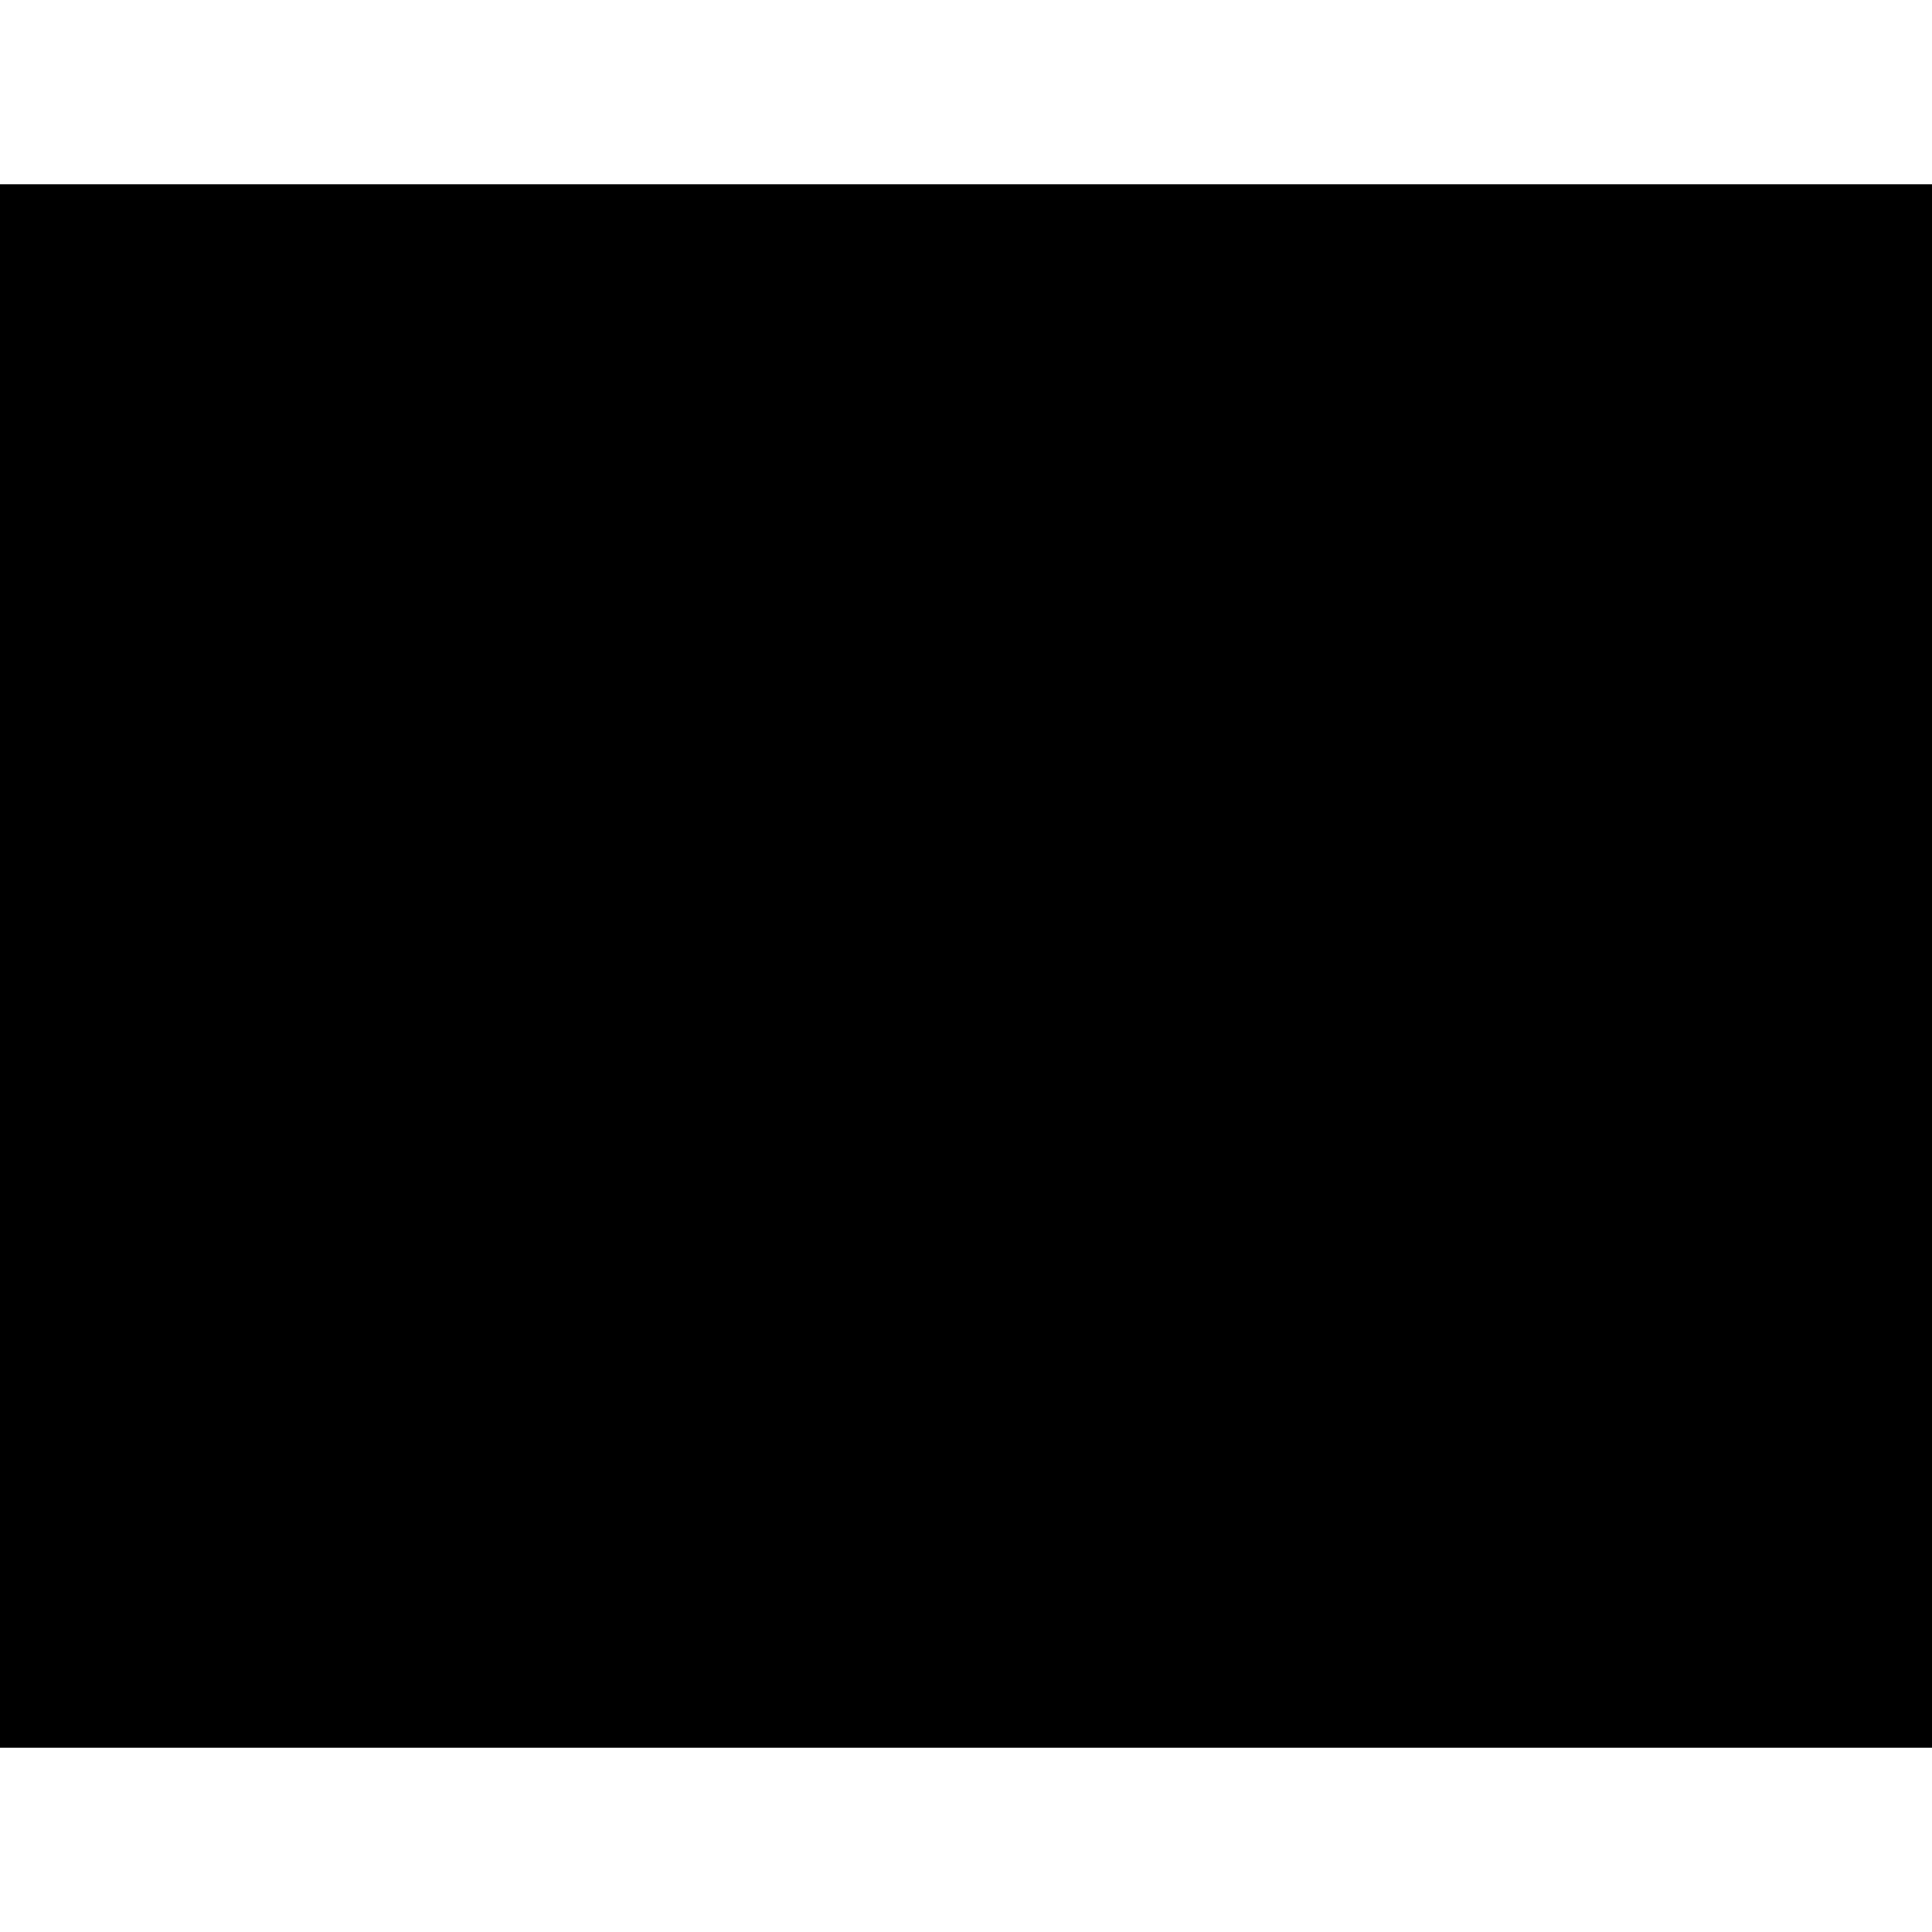
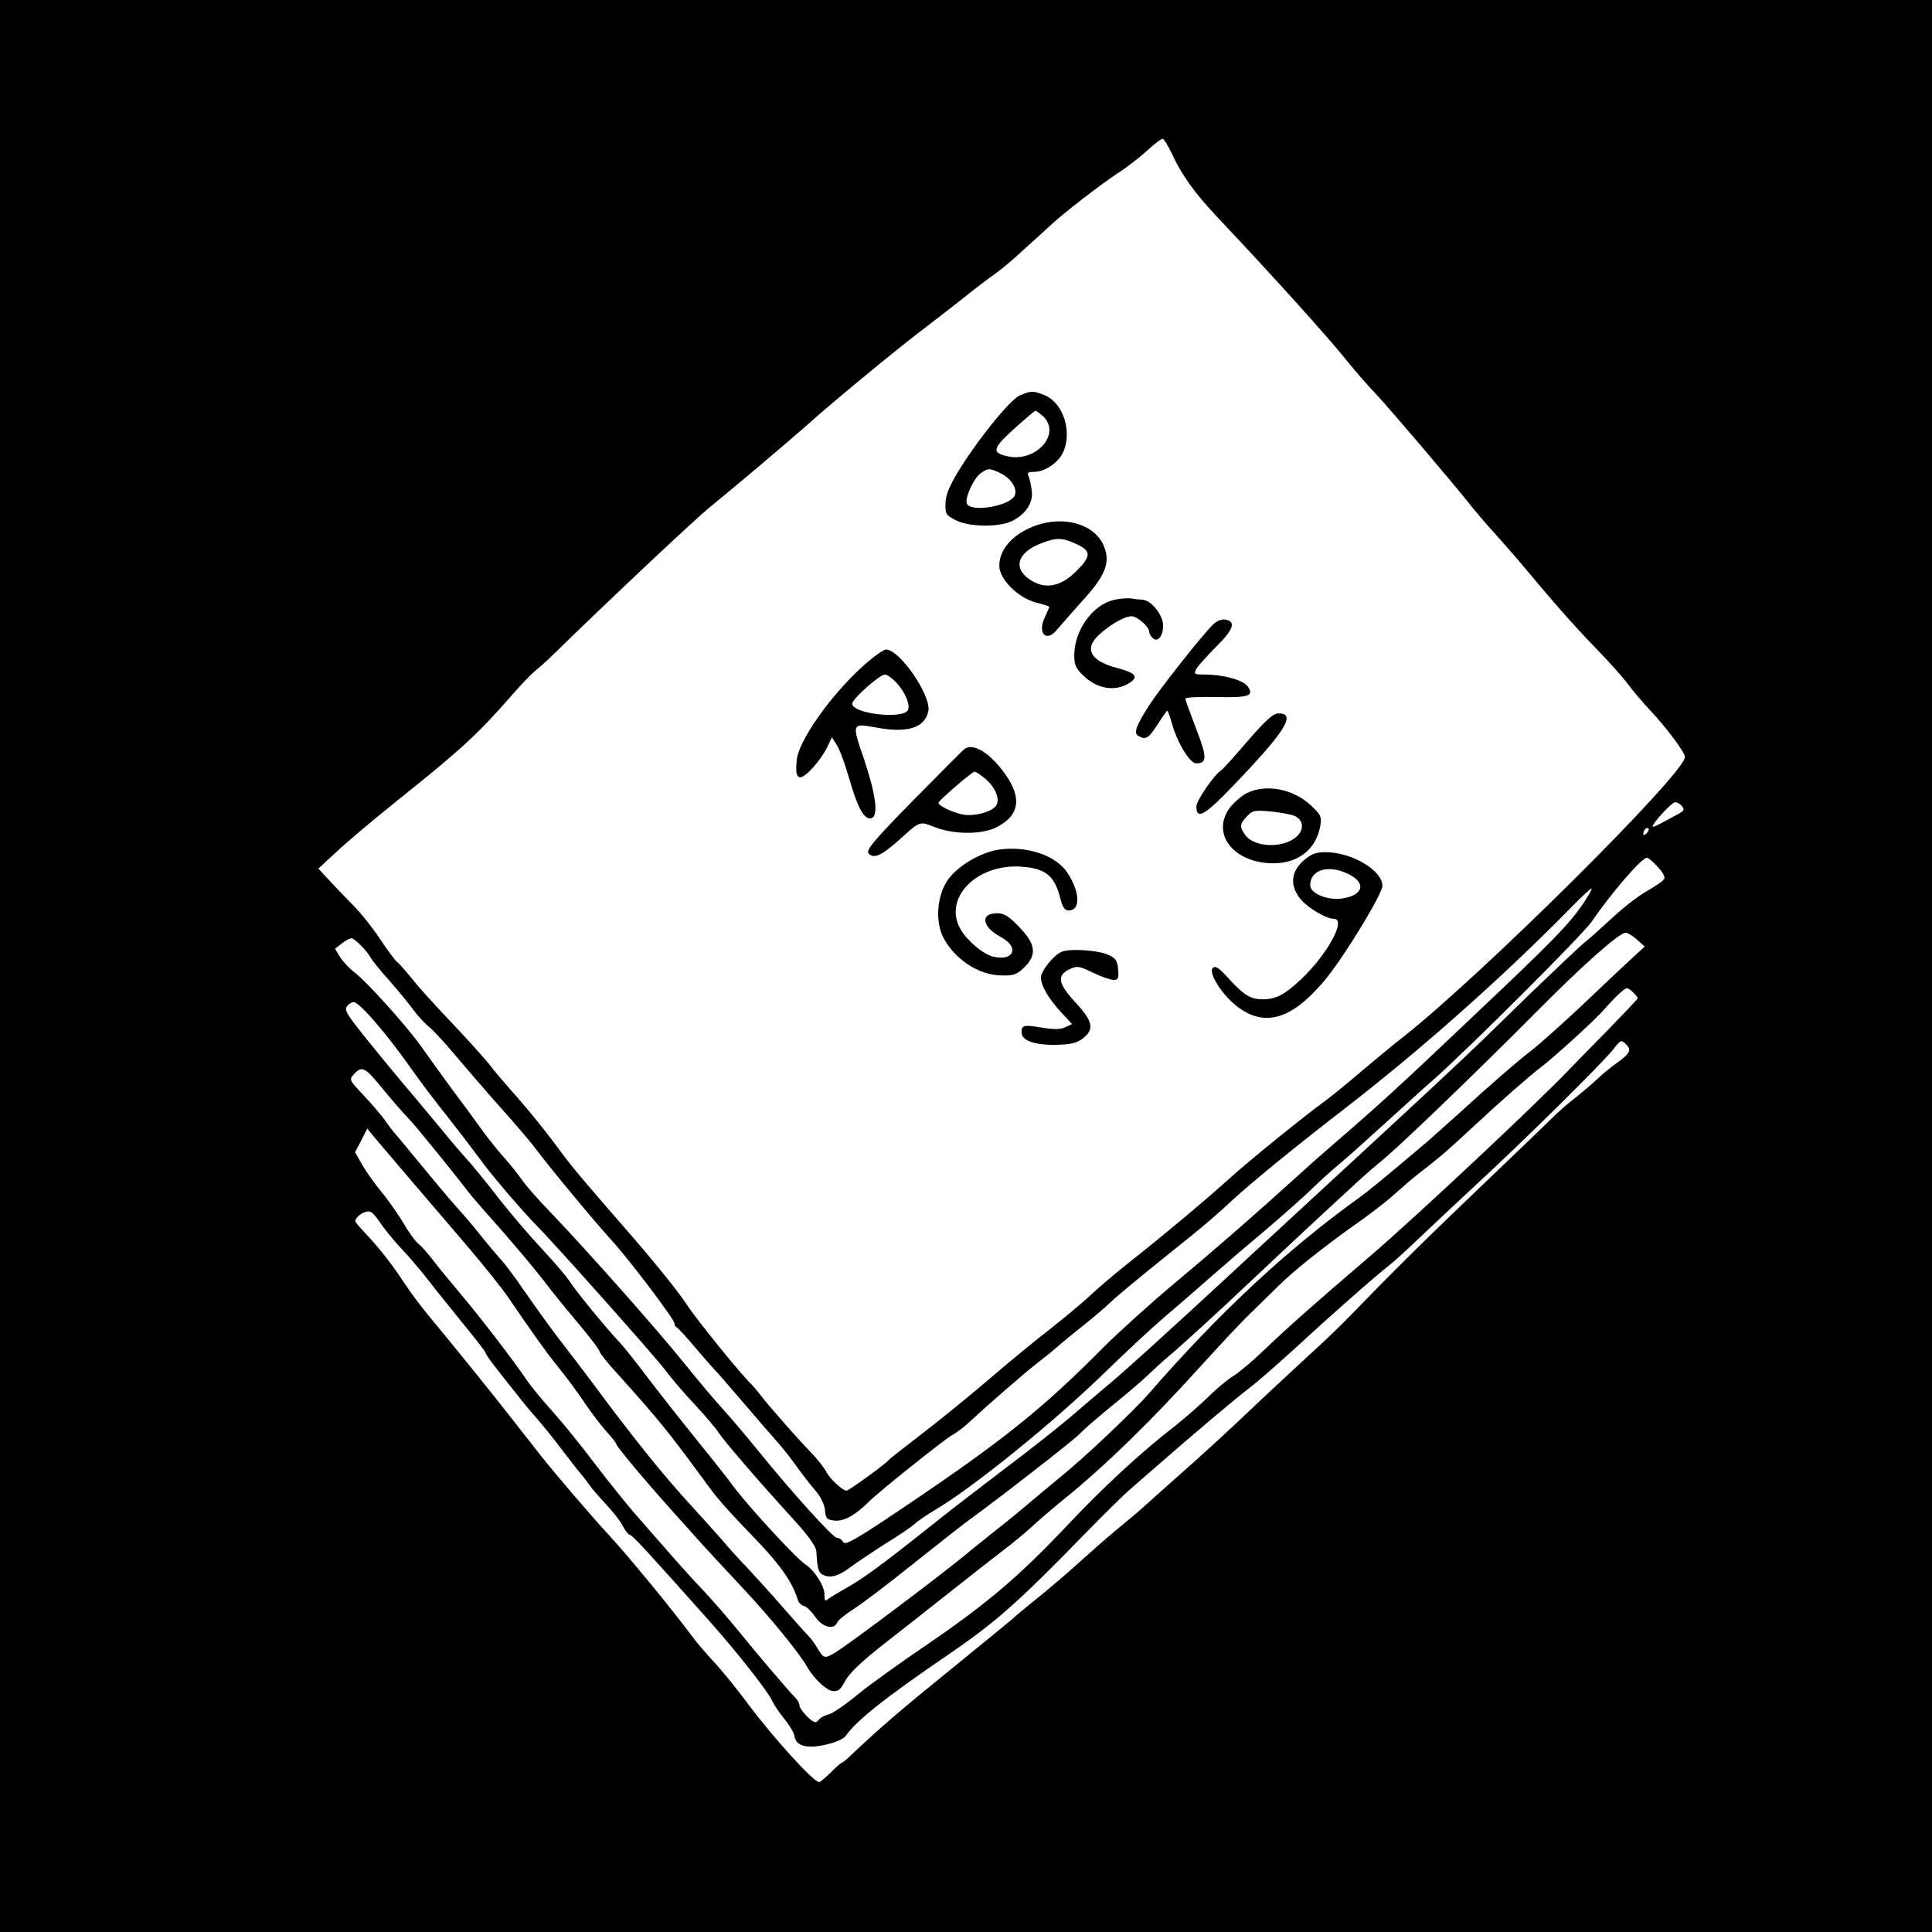
- <svg xmlns="http://www.w3.org/2000/svg" version="1.0" width="860pt" height="860pt" viewBox="0 0 860 860" preserveAspectRatio="xMidYMid meet">
-   <g transform="translate(0,860) scale(0.1,-0.1)" fill="#000000" stroke="none">
-     <path d="M0 4300 l0 -3480 4300 0 4300 0 0 3480 0 3480 -4300 0 -4300 0 0 -3480z" />
+ <svg xmlns="http://www.w3.org/2000/svg" version="1.0" width="696pt" height="696pt" viewBox="0 0 696 696" preserveAspectRatio="xMidYMid meet">
+   <g transform="translate(0,696) scale(0.1,-0.1)" fill="#000000" stroke="none">
+     <path d="M0 3480 l0 -3480 3480 0 3480 0 0 3480 0 3480 -3480 0 -3480 0 0 -3480z m4221 2928 c36 -79 83 -144 168 -234 192 -203 401 -435 466 -517 22 -28 70 -83 106 -121 59 -64 287 -332 348 -410 14 -17 45 -54 70 -81 25 -28 65 -73 88 -100 132 -158 195 -230 277 -315 51 -52 105 -113 121 -135 16 -22 50 -62 76 -90 59 -62 129 -155 129 -172 0 -59 -729 -783 -1013 -1007 -34 -26 -102 -83 -152 -125 -49 -42 -108 -90 -130 -106 -86 -63 -279 -220 -343 -278 -85 -77 -250 -215 -362 -303 -47 -37 -107 -88 -135 -114 -27 -26 -93 -81 -146 -123 -53 -41 -157 -126 -230 -189 -74 -63 -183 -152 -244 -198 -60 -46 -112 -87 -115 -91 -8 -12 -142 -109 -150 -109 -15 0 -61 43 -74 69 -8 15 -32 45 -53 67 -48 49 -154 170 -184 209 -13 17 -26 32 -29 35 -33 29 -203 239 -237 292 -24 37 -109 144 -189 236 -214 246 -225 260 -289 347 -33 44 -91 116 -130 160 -39 44 -87 100 -106 125 -20 25 -81 92 -136 150 -55 58 -119 128 -141 157 -23 28 -46 54 -52 58 -6 4 -32 39 -58 78 -26 40 -71 97 -101 127 -30 30 -70 72 -89 93 l-35 38 54 50 c49 46 131 115 229 194 234 187 289 238 418 385 31 36 68 74 82 85 14 11 41 35 61 55 210 205 509 486 565 532 73 59 287 239 364 308 96 85 294 248 394 325 43 33 113 87 155 120 42 34 92 72 111 85 19 13 67 52 105 88 39 35 84 76 100 91 51 47 177 144 240 186 33 21 81 58 107 82 26 24 51 43 56 43 5 0 19 -23 33 -52z m1838 -2352 c10 -12 8 -17 -11 -27 -13 -7 -38 -21 -57 -31 -18 -10 -35 -18 -37 -16 -6 7 68 88 81 88 7 0 18 -6 24 -14z m-127 -98 c-7 -7 -12 -8 -12 -2 0 14 12 26 19 19 2 -3 -1 -11 -7 -17z m39 -120 c17 -17 28 -37 25 -43 -2 -7 -31 -27 -63 -45 -32 -18 -87 -61 -123 -95 -36 -33 -81 -74 -100 -89 -19 -15 -109 -101 -201 -189 -202 -198 -244 -238 -534 -506 -126 -117 -280 -258 -340 -314 -61 -56 -162 -150 -225 -208 -186 -172 -339 -311 -399 -362 -31 -26 -94 -80 -141 -120 -47 -41 -157 -128 -245 -194 -88 -67 -191 -146 -230 -177 -222 -177 -285 -223 -357 -263 -21 -12 -46 -27 -54 -33 -12 -10 -14 -7 -14 18 0 28 -36 85 -67 105 -33 21 -197 199 -257 277 -22 31 -86 111 -141 179 -55 68 -133 167 -173 220 -40 53 -83 107 -96 121 -53 56 -160 187 -181 220 -12 19 -58 73 -102 120 -44 47 -115 130 -158 185 -42 55 -94 118 -114 140 -20 22 -57 65 -81 95 -25 30 -70 84 -100 120 -69 81 -173 207 -223 272 -30 40 -36 53 -26 64 6 8 17 14 23 14 21 0 120 -115 211 -245 27 -38 83 -113 125 -165 41 -52 93 -120 115 -150 40 -57 156 -192 209 -246 63 -63 426 -471 463 -520 21 -29 69 -85 107 -125 38 -41 76 -86 85 -100 18 -29 144 -175 269 -312 55 -60 82 -99 83 -116 3 -58 7 -74 20 -82 26 -16 57 -9 101 24 24 18 81 56 128 86 47 29 94 61 105 71 11 10 45 34 76 52 135 80 418 309 598 483 80 78 180 171 221 206 41 35 91 78 109 94 19 17 58 50 86 75 28 25 105 91 171 146 65 56 144 125 174 155 30 29 69 64 86 78 18 14 94 82 170 151 76 69 153 139 172 155 137 121 545 529 577 576 68 100 179 229 198 229 5 0 22 -14 38 -32z m-269 -135 c-49 -72 -110 -135 -378 -388 -282 -268 -362 -341 -540 -494 -21 -18 -75 -66 -119 -106 -149 -135 -291 -259 -441 -384 -82 -69 -194 -170 -249 -225 -221 -223 -364 -337 -719 -576 -172 -116 -211 -138 -218 -126 -5 9 -15 16 -23 16 -14 0 -161 162 -288 319 -43 53 -99 119 -124 146 -26 28 -90 104 -143 170 -101 125 -347 402 -479 540 -43 44 -88 96 -101 115 -13 19 -42 55 -64 80 -23 25 -61 73 -86 108 -25 35 -71 98 -103 140 -31 42 -79 109 -106 147 -54 77 -198 237 -245 273 -16 12 -39 36 -50 53 l-19 31 24 19 c13 10 29 19 35 19 11 0 56 -45 70 -71 5 -9 35 -47 68 -83 32 -37 71 -84 86 -105 15 -21 40 -47 54 -59 15 -11 57 -57 94 -101 37 -44 112 -131 167 -193 56 -62 114 -131 130 -153 43 -58 211 -261 270 -325 61 -67 225 -283 225 -298 0 -6 3 -12 8 -14 4 -1 34 -34 67 -73 32 -38 70 -81 83 -94 12 -14 55 -63 95 -110 40 -47 89 -104 109 -126 20 -22 54 -64 75 -94 21 -29 52 -70 70 -90 19 -22 33 -50 35 -71 3 -31 6 -35 36 -38 32 -3 74 20 122 68 37 37 274 226 300 240 16 8 48 33 72 56 61 57 196 174 238 206 19 15 47 37 62 50 32 28 48 41 113 93 28 22 66 55 85 73 32 30 91 79 294 242 38 30 104 87 145 126 71 65 226 192 401 327 276 213 571 474 825 733 33 34 64 62 68 63 4 0 -10 -25 -31 -56z m195 -128 l28 -25 -50 -46 c-27 -25 -106 -99 -175 -165 -69 -65 -150 -137 -180 -161 -57 -44 -145 -120 -274 -238 -40 -36 -85 -76 -101 -90 -151 -128 -213 -179 -249 -205 -259 -186 -505 -415 -756 -704 -55 -63 -234 -233 -320 -302 -25 -20 -73 -61 -108 -90 -35 -30 -91 -76 -125 -102 -34 -27 -73 -59 -87 -70 -83 -71 -452 -349 -497 -374 -32 -18 -36 -17 -57 17 -9 17 -25 38 -35 48 -9 9 -50 55 -91 102 -41 47 -98 110 -126 140 -29 30 -72 77 -95 105 -24 27 -73 82 -109 121 -94 103 -173 200 -301 369 -61 83 -140 186 -174 230 -34 44 -89 121 -123 170 -34 50 -74 104 -90 120 -15 17 -45 53 -67 80 -22 28 -57 70 -80 95 -57 65 -81 94 -160 190 -38 47 -72 87 -75 90 -3 3 -17 21 -30 40 -13 19 -49 61 -79 93 -53 56 -54 57 -36 77 27 30 39 25 87 -32 44 -54 93 -111 115 -133 23 -24 176 -213 211 -260 4 -6 54 -64 112 -129 58 -66 130 -152 160 -191 30 -40 88 -111 128 -158 39 -47 72 -90 72 -96 0 -5 30 -43 68 -84 142 -158 182 -207 302 -371 58 -80 74 -98 211 -241 75 -80 114 -137 133 -198 3 -11 14 -21 24 -23 9 -3 27 -21 40 -40 24 -36 67 -47 78 -19 3 8 29 29 57 47 29 18 128 93 220 167 93 74 182 144 198 155 119 87 379 289 399 311 14 15 66 60 115 100 50 40 108 90 130 111 23 22 56 52 75 68 40 33 189 169 290 265 67 63 206 194 355 331 38 36 90 82 115 102 59 46 351 327 564 542 169 170 299 286 323 286 6 0 25 -11 40 -25z m-13 -191 c9 -8 16 -18 16 -20 0 -3 -51 -56 -112 -119 -62 -63 -122 -124 -133 -136 -110 -116 -553 -532 -719 -674 -208 -178 -296 -256 -389 -345 -38 -36 -84 -75 -104 -87 -20 -12 -61 -46 -92 -77 -31 -30 -84 -76 -118 -103 -123 -95 -261 -223 -388 -358 -175 -185 -287 -280 -500 -426 -99 -67 -215 -150 -257 -185 -42 -35 -88 -66 -102 -70 -14 -3 -31 -12 -37 -20 -10 -13 -16 -11 -41 12 -15 15 -28 33 -28 40 0 7 -6 19 -13 26 -26 26 -144 165 -207 243 -36 44 -92 109 -126 145 -58 61 -94 102 -252 283 -34 40 -100 122 -146 183 -46 61 -112 142 -146 180 -34 37 -76 88 -93 113 -43 65 -171 231 -242 315 -33 39 -76 91 -95 116 -19 25 -42 51 -51 58 -10 7 -35 40 -55 75 -21 34 -56 85 -79 112 -23 28 -54 71 -69 97 l-27 47 22 42 22 43 24 -29 c27 -32 156 -184 332 -389 60 -70 129 -156 152 -190 92 -135 134 -193 168 -236 51 -63 76 -98 115 -155 18 -27 50 -68 69 -90 20 -22 37 -43 37 -47 0 -8 104 -132 199 -238 42 -46 92 -103 112 -125 20 -22 85 -92 144 -155 100 -107 204 -234 232 -284 25 -43 69 -85 93 -88 20 -2 28 5 45 37 15 27 57 68 136 130 64 50 175 137 248 195 73 58 158 124 189 148 32 24 75 60 97 80 22 21 78 69 125 107 146 119 307 276 487 475 67 74 149 162 184 195 34 33 76 74 93 91 53 53 157 136 266 214 58 40 128 94 155 119 28 25 68 60 89 76 70 53 103 82 203 175 90 84 199 179 235 206 45 34 190 166 223 203 43 49 77 81 86 81 4 0 15 -7 23 -16z m-26 -186 c20 -20 14 -33 -29 -64 -23 -16 -58 -45 -78 -64 -20 -19 -55 -48 -76 -65 -22 -16 -61 -50 -86 -75 -25 -25 -142 -137 -260 -250 -197 -188 -321 -311 -468 -463 -31 -32 -94 -93 -141 -135 -46 -43 -132 -122 -190 -177 -123 -117 -198 -185 -300 -275 -40 -36 -88 -78 -104 -93 -17 -16 -65 -56 -106 -90 -41 -34 -101 -87 -135 -118 -33 -30 -96 -84 -140 -120 -44 -35 -87 -71 -95 -79 -9 -8 -108 -89 -220 -180 -185 -150 -256 -211 -358 -307 -18 -18 -36 -33 -39 -33 -3 0 -21 -16 -40 -35 -19 -19 -38 -35 -42 -35 -20 0 -163 157 -255 280 -43 58 -100 128 -126 155 -26 28 -63 71 -81 96 -66 89 -227 285 -291 354 -63 68 -196 223 -248 289 -14 17 -56 72 -95 121 -68 88 -227 285 -313 388 -24 29 -60 77 -80 107 -51 77 -90 127 -139 180 -24 25 -43 47 -43 50 0 12 17 28 37 34 17 6 26 -1 50 -35 15 -23 51 -68 80 -98 29 -31 74 -84 100 -118 26 -34 83 -104 125 -156 43 -52 78 -98 78 -102 0 -3 15 -25 33 -48 86 -110 122 -155 151 -187 17 -19 61 -73 96 -120 36 -47 68 -87 71 -90 3 -3 12 -15 21 -28 8 -12 36 -44 60 -70 25 -26 53 -62 62 -80 9 -18 21 -32 26 -32 8 0 64 -61 284 -308 99 -111 215 -258 228 -290 7 -15 27 -44 45 -66 17 -21 33 -48 35 -60 5 -36 45 -47 113 -31 34 7 65 21 72 32 39 55 139 135 363 288 175 119 255 190 490 431 74 76 153 154 175 172 22 19 67 58 100 87 117 103 280 240 326 275 26 19 101 85 167 145 130 120 289 260 337 297 17 13 75 66 130 119 55 52 134 126 175 164 175 161 458 440 502 495 26 34 29 35 46 18z" />
+     <path d="M3673 5535 c-35 -15 -158 -168 -225 -280 -29 -49 -42 -81 -42 -110 -1 -37 2 -41 39 -60 49 -24 157 -25 203 -1 48 25 74 65 69 106 -2 19 -7 43 -11 53 -7 14 -3 17 19 17 40 0 90 35 106 73 32 75 -2 176 -67 203 -41 17 -50 17 -91 -1z m85 -75 c65 -61 -22 -163 -122 -145 -65 13 -63 27 16 99 40 36 75 66 78 66 4 0 16 -9 28 -20z m-153 -205 c40 -20 63 -59 49 -83 -24 -37 -158 -58 -171 -26 -8 20 25 92 51 110 26 18 31 18 71 -1z" />
+     <path d="M3699 5053 c-63 -32 -99 -80 -99 -131 0 -49 68 -116 133 -133 26 -6 47 -13 47 -15 0 -2 -7 -19 -16 -38 -28 -58 6 -92 44 -44 9 11 50 57 89 101 82 89 102 136 83 191 -31 94 -165 127 -281 69z m179 -53 c54 -25 54 -44 -2 -99 -57 -56 -112 -65 -166 -29 -64 43 -43 101 47 133 51 19 70 18 121 -5z" />
+     <path d="M4013 4799 c-77 -18 -142 -109 -143 -198 0 -37 5 -49 35 -77 52 -49 120 -57 170 -20 27 20 12 33 -55 51 -91 24 -115 68 -62 117 38 36 93 68 118 68 21 0 64 -38 64 -56 0 -6 5 -15 12 -22 18 -18 38 5 38 45 0 39 -45 93 -77 93 -10 0 -27 2 -38 4 -11 2 -39 0 -62 -5z" />
+     <path d="M4368 4708 c-44 -44 -186 -225 -227 -287 -49 -77 -58 -101 -40 -112 26 -16 37 -9 69 41 18 28 34 50 35 50 2 0 10 -22 18 -50 20 -69 64 -140 86 -140 40 0 40 22 0 125 -21 55 -39 104 -39 108 0 5 50 7 110 6 119 -3 139 4 115 38 -16 23 -88 43 -156 43 -37 0 -39 1 -29 21 7 11 39 47 72 80 62 61 72 91 31 97 -14 2 -32 -6 -45 -20z" />
+     <path d="M3104 4556 c-116 -106 -229 -268 -234 -336 -4 -44 0 -60 13 -60 19 0 71 58 95 104 l19 40 17 -27 c10 -14 30 -69 45 -121 31 -107 54 -149 79 -144 28 6 18 83 -25 212 -45 130 -44 131 38 116 116 -22 178 -4 193 56 14 54 -102 224 -152 224 -10 0 -50 -29 -88 -64z m126 -56 c32 -35 51 -82 40 -99 -20 -33 -200 -12 -200 24 0 17 99 105 118 105 8 0 27 -14 42 -30z" />
+     <path d="M4495 4291 c-47 -55 -90 -103 -96 -106 -25 -16 -89 -109 -89 -130 0 -50 29 -34 137 79 183 191 224 256 159 256 -19 0 -45 -23 -111 -99z" />
+     <path d="M3475 4262 c-6 -4 -88 -87 -184 -184 -142 -145 -172 -180 -162 -192 17 -21 46 -9 104 43 85 76 77 73 135 51 70 -27 170 -27 222 0 83 42 93 105 30 193 -53 74 -114 112 -145 89z m69 -103 c39 -30 59 -74 46 -99 -13 -24 -81 -43 -123 -34 -38 8 -87 32 -86 42 0 8 121 112 130 112 4 0 18 -9 33 -21z" />
+     <path d="M4492 4103 c-18 -9 -45 -32 -60 -51 -72 -94 11 -202 156 -202 89 0 153 51 168 133 6 35 3 41 -33 75 -63 60 -162 79 -231 45z m171 -82 c32 -13 37 -49 8 -75 -48 -43 -153 -40 -186 7 -20 29 -19 39 7 66 19 21 27 23 82 18 34 -3 74 -10 89 -16z" />
+     <path d="M3597 3899 c-65 -10 -146 -58 -182 -108 -39 -56 -47 -148 -17 -208 41 -79 128 -136 209 -137 44 -1 56 3 82 28 47 46 43 84 -17 146 -38 40 -55 50 -80 50 -63 0 -54 -50 14 -86 68 -36 46 -89 -29 -70 -36 9 -93 57 -117 99 -63 111 57 235 217 225 90 -6 122 -32 143 -115 8 -32 16 -43 30 -43 43 0 41 66 -4 135 -42 64 -146 99 -249 84z" />
+     <path d="M4695 3859 c-45 -40 -49 -91 -9 -139 27 -32 92 -70 119 -70 47 0 -22 -127 -118 -218 -60 -56 -91 -72 -138 -72 -43 0 -68 15 -121 73 -37 41 -49 49 -59 40 -17 -17 33 -97 88 -139 101 -77 199 -46 319 99 69 85 204 306 204 336 0 56 -111 121 -205 121 -35 0 -51 -6 -80 -31z m165 -49 c64 -32 50 -77 -27 -87 -53 -7 -113 19 -113 48 0 57 68 76 140 39z" />
+     <path d="M3824 3531 c-29 -13 -74 -69 -74 -92 0 -30 27 -76 72 -125 l40 -43 -25 -12 c-18 -8 -41 -8 -84 -1 -64 11 -73 9 -73 -17 0 -29 46 -46 122 -45 53 1 76 6 96 21 46 34 40 63 -23 131 -64 69 -69 98 -21 121 27 12 34 11 83 -13 29 -14 63 -26 74 -26 17 0 20 5 17 37 -2 31 -9 41 -33 52 -35 18 -141 25 -171 12z" />
  </g>
</svg>
